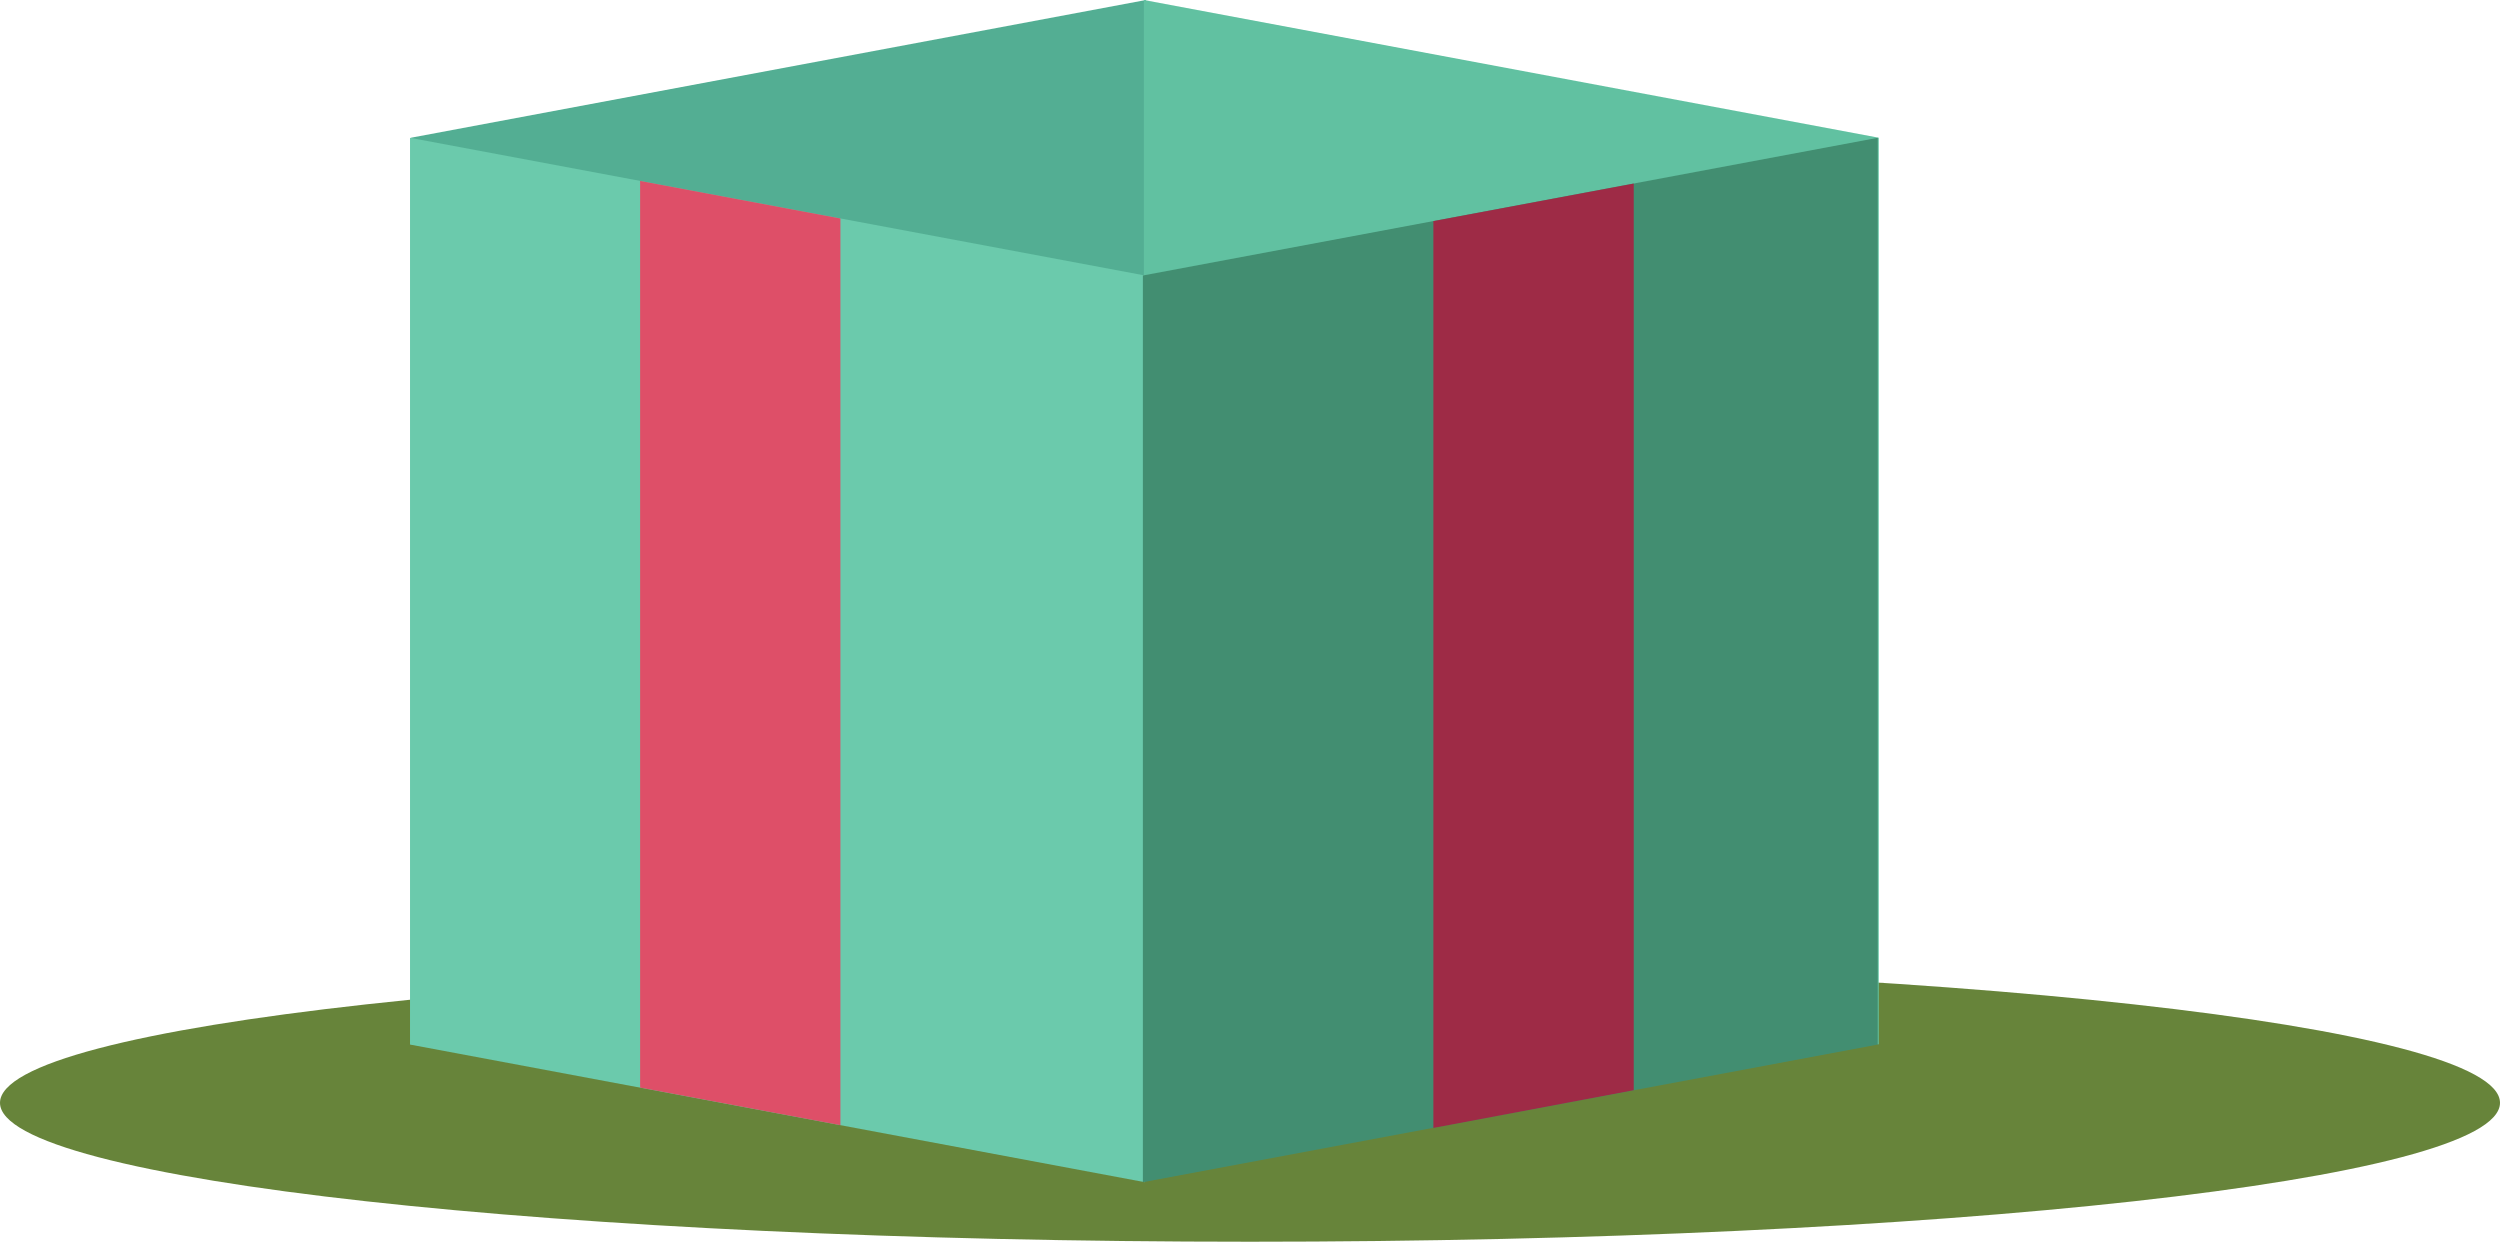
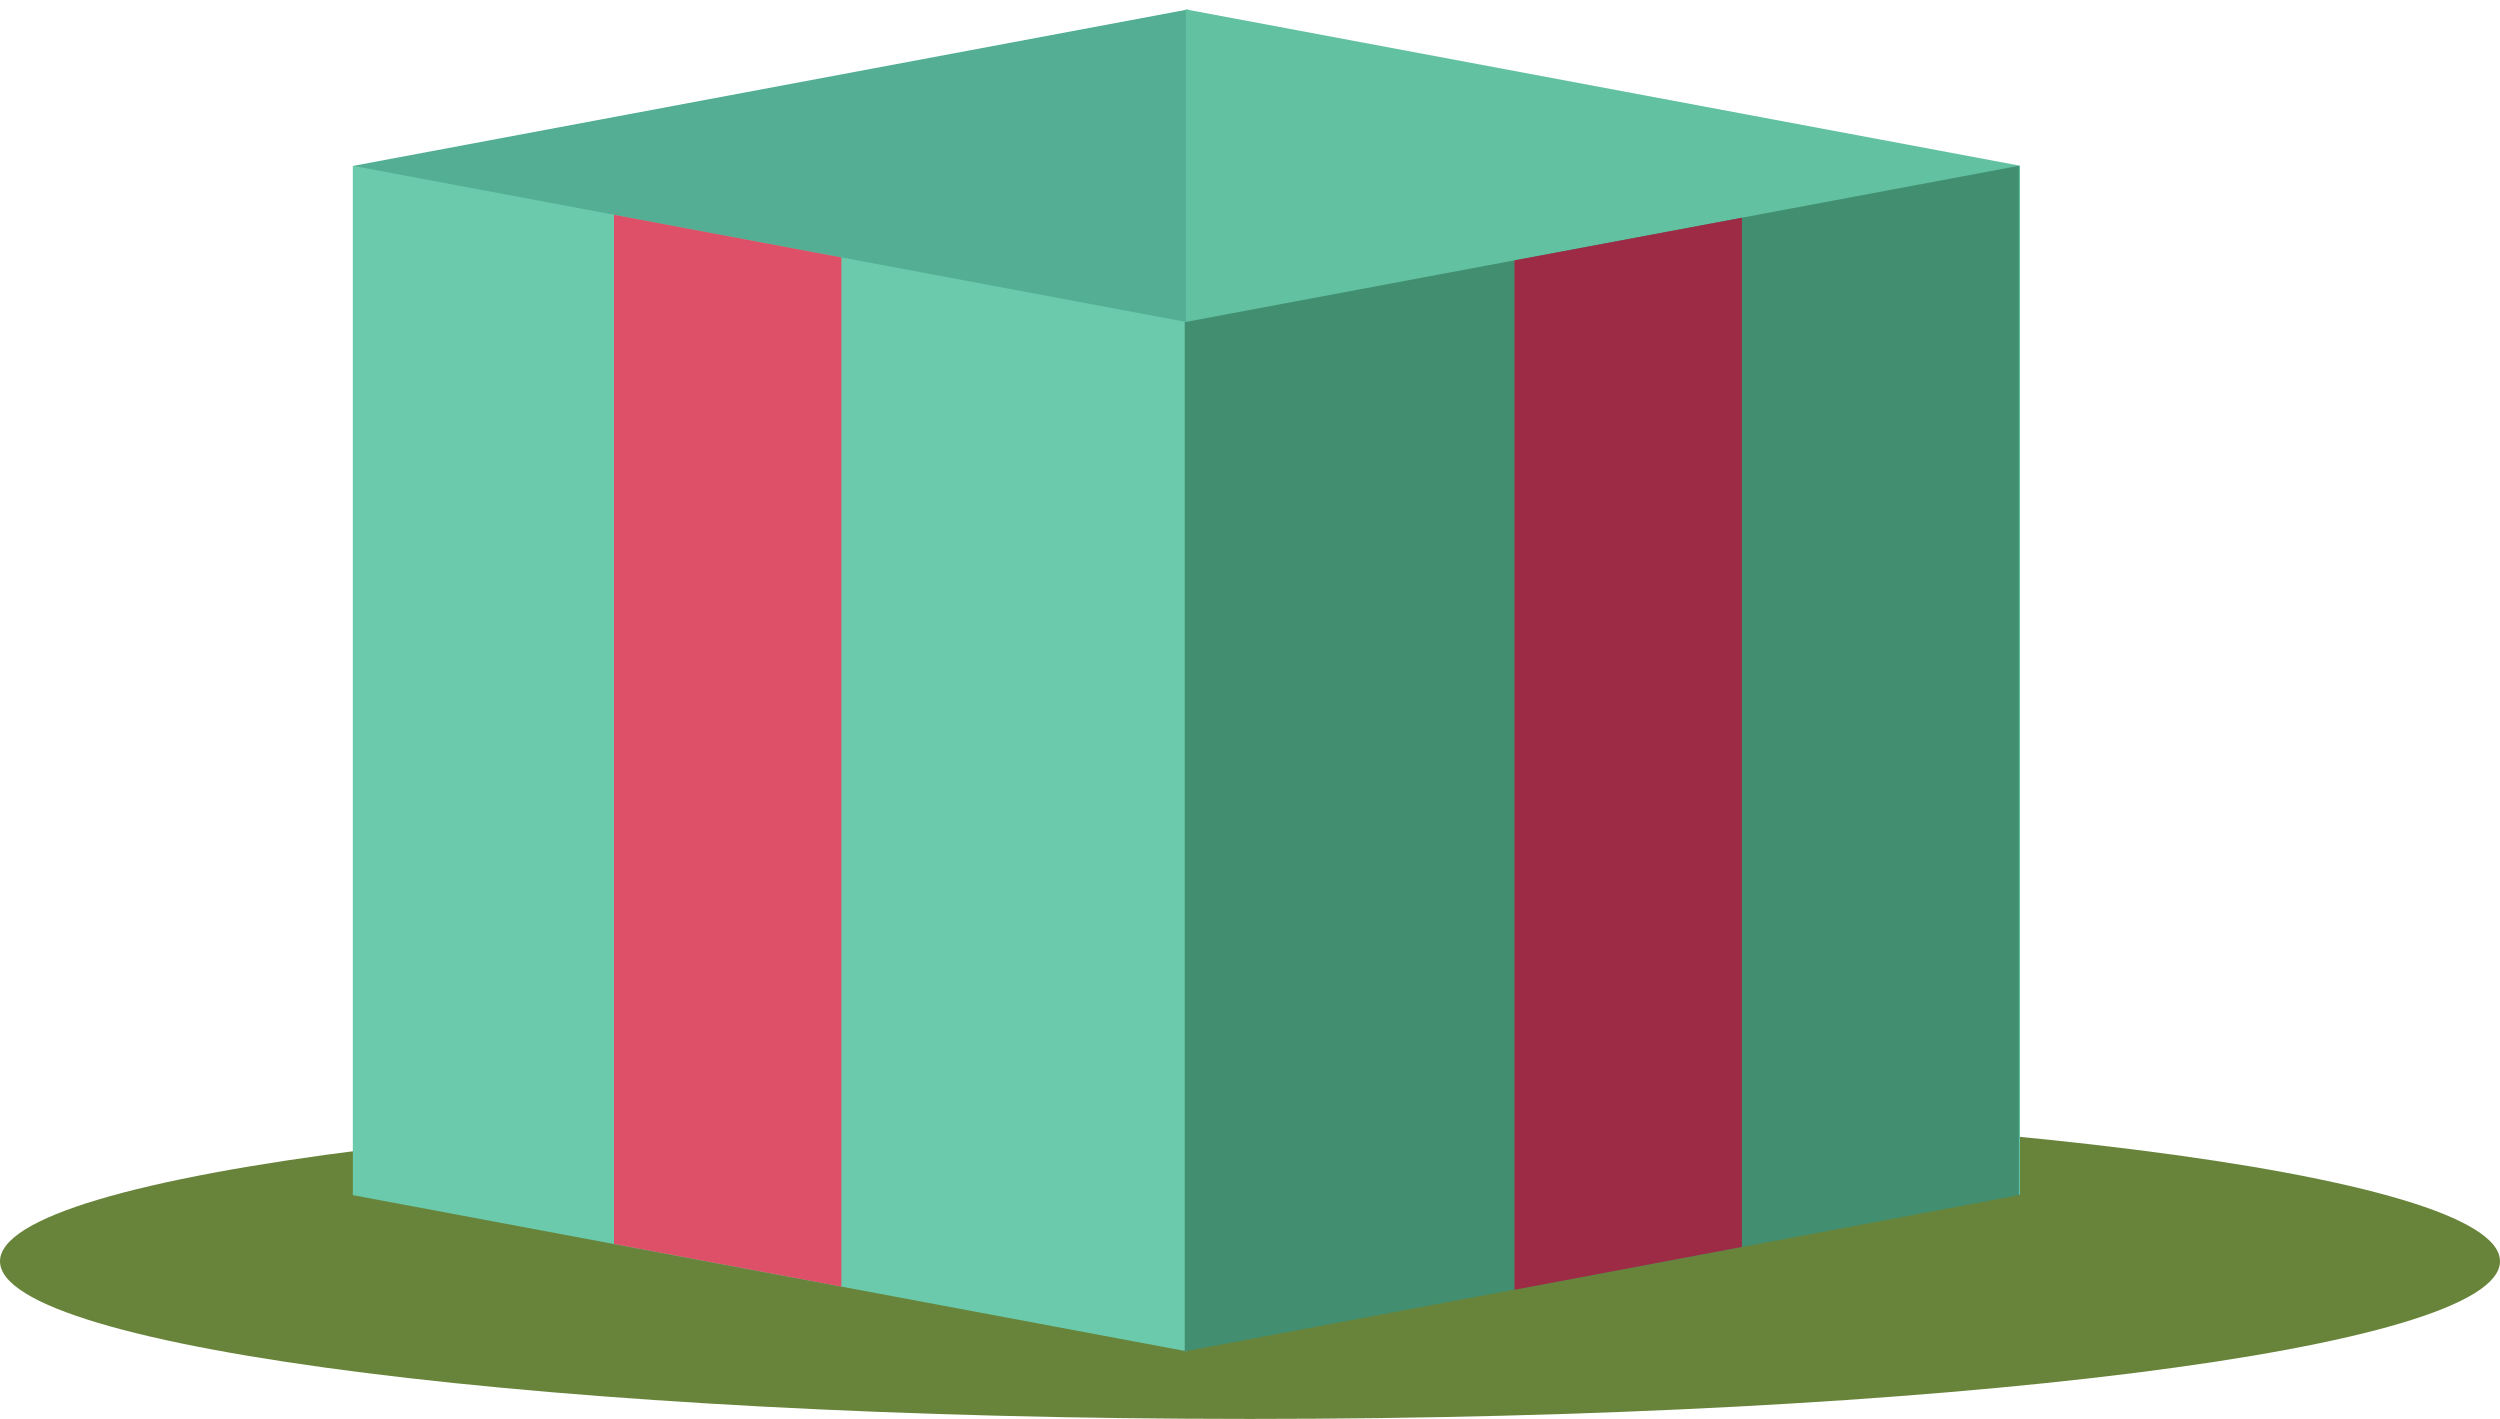
- <svg xmlns="http://www.w3.org/2000/svg" width="126" height="63" viewBox="0 0 126 63" fill="none">
-   <path d="M63 48.583C28.206 48.583 0 51.684 0 55.582C0 59.48 28.206 62.583 63 62.583C97.794 62.583 126 59.48 126 55.582C126 51.684 97.794 48.583 63 48.583Z" fill="#67843A" />
-   <path d="M57.754 0L20.716 6.941V52.638L57.754 45.697V0Z" fill="#53AE93" />
-   <path d="M94.689 6.941L57.652 0V45.697L94.689 52.638V6.941Z" fill="#61C1A1" />
-   <path d="M57.703 59.583L20.665 52.646V6.945L57.703 13.885V59.583Z" fill="#6BCAAC" />
-   <path d="M94.638 52.646L57.601 59.583V13.885L94.638 6.945V52.646Z" fill="#428E71" />
-   <path d="M42.357 56.709L32.262 54.815V9.118L42.357 11.011V56.709Z" fill="#DE4F68" />
-   <path d="M82.34 54.947L72.242 56.849V11.143L82.34 9.25V54.947Z" fill="#9E2B46" />
+ <svg xmlns="http://www.w3.org/2000/svg" width="111" height="63" viewBox="0 0 111 63" fill="none">
+   <path d="M55.5 49C24.848 49 0 52.102 0 56C0 59.898 24.848 63 55.5 63C86.152 63 111 59.898 111 56C111 52.102 86.152 49 55.5 49Z" fill="#67843A" />
+   <path d="M52.754 0.418L15.716 7.358V53.055L52.754 46.115V0.418Z" fill="#53AE93" />
+   <path d="M89.689 7.358L52.652 0.418V46.115L89.689 53.055V7.358Z" fill="#61C1A1" />
+   <path d="M52.703 60L15.665 53.064V7.362L52.703 14.303V60Z" fill="#6BCAAC" />
+   <path d="M89.638 53.064L52.601 60V14.303L89.638 7.362V53.064Z" fill="#428E71" />
+   <path d="M37.357 57.126L27.262 55.233V9.536L37.357 11.429V57.126Z" fill="#DE4F68" />
+   <path d="M77.34 55.364L67.242 57.266V11.56L77.34 9.667V55.364Z" fill="#9E2B46" />
</svg>
